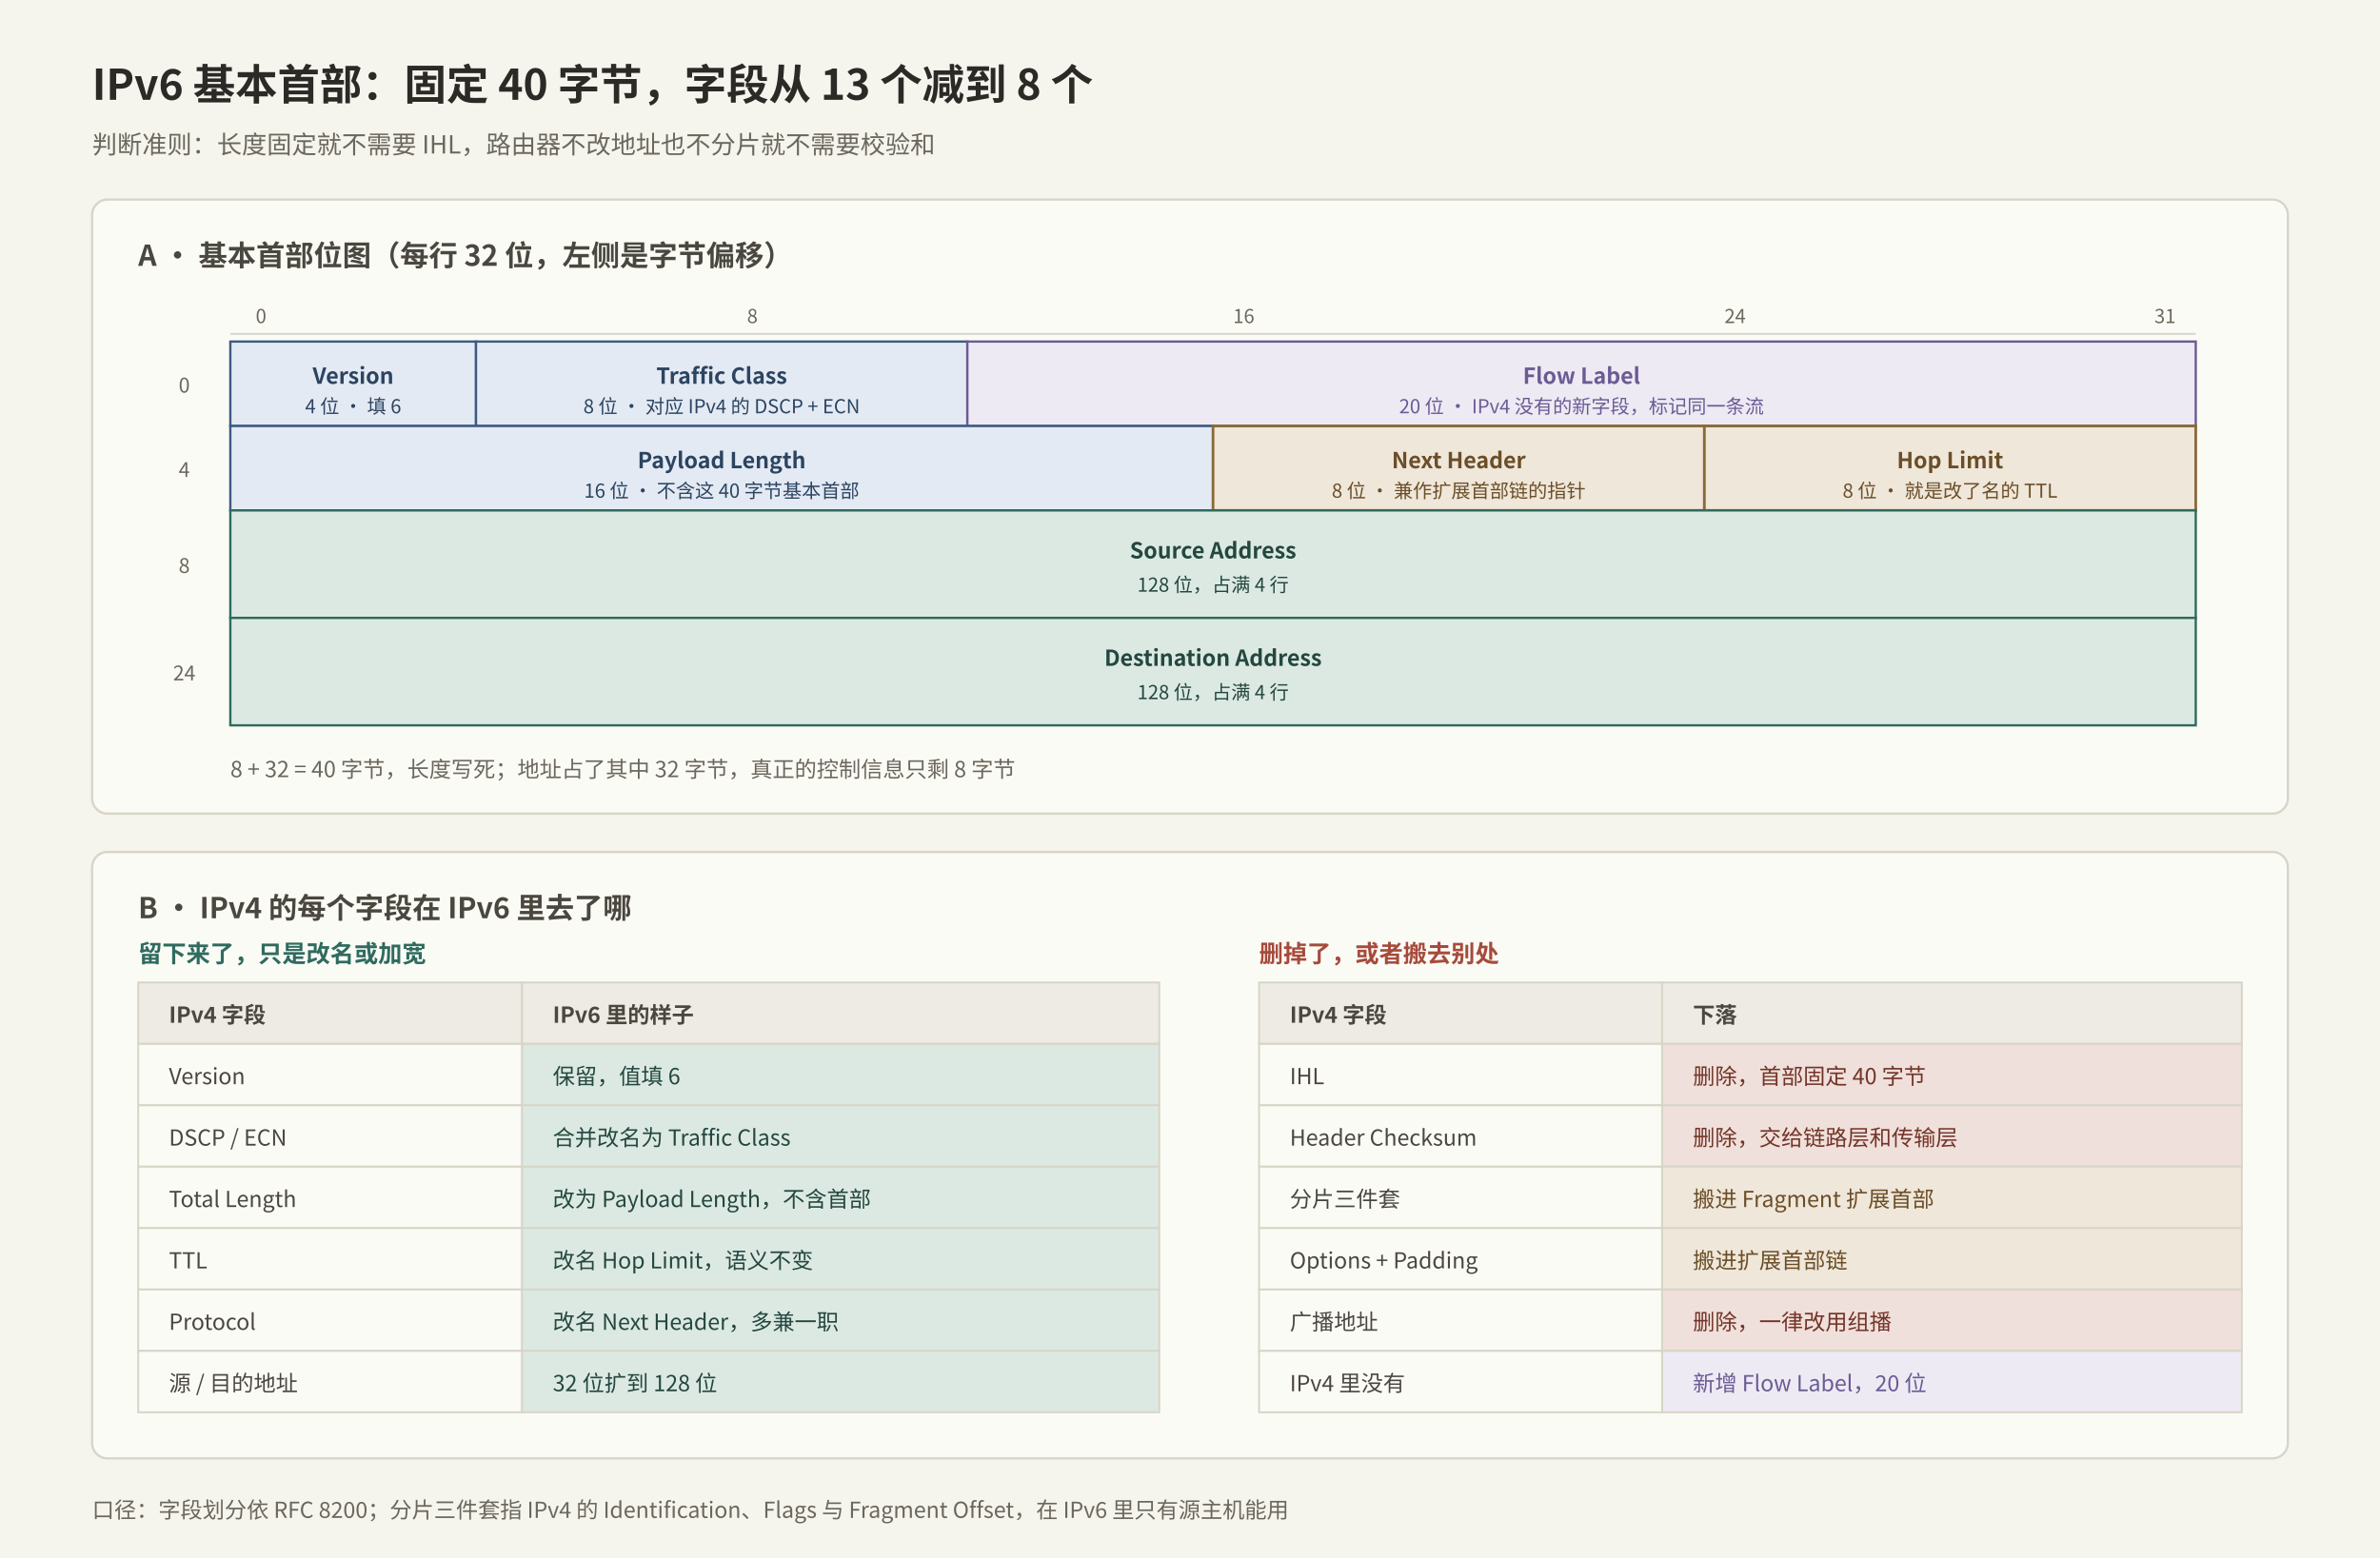
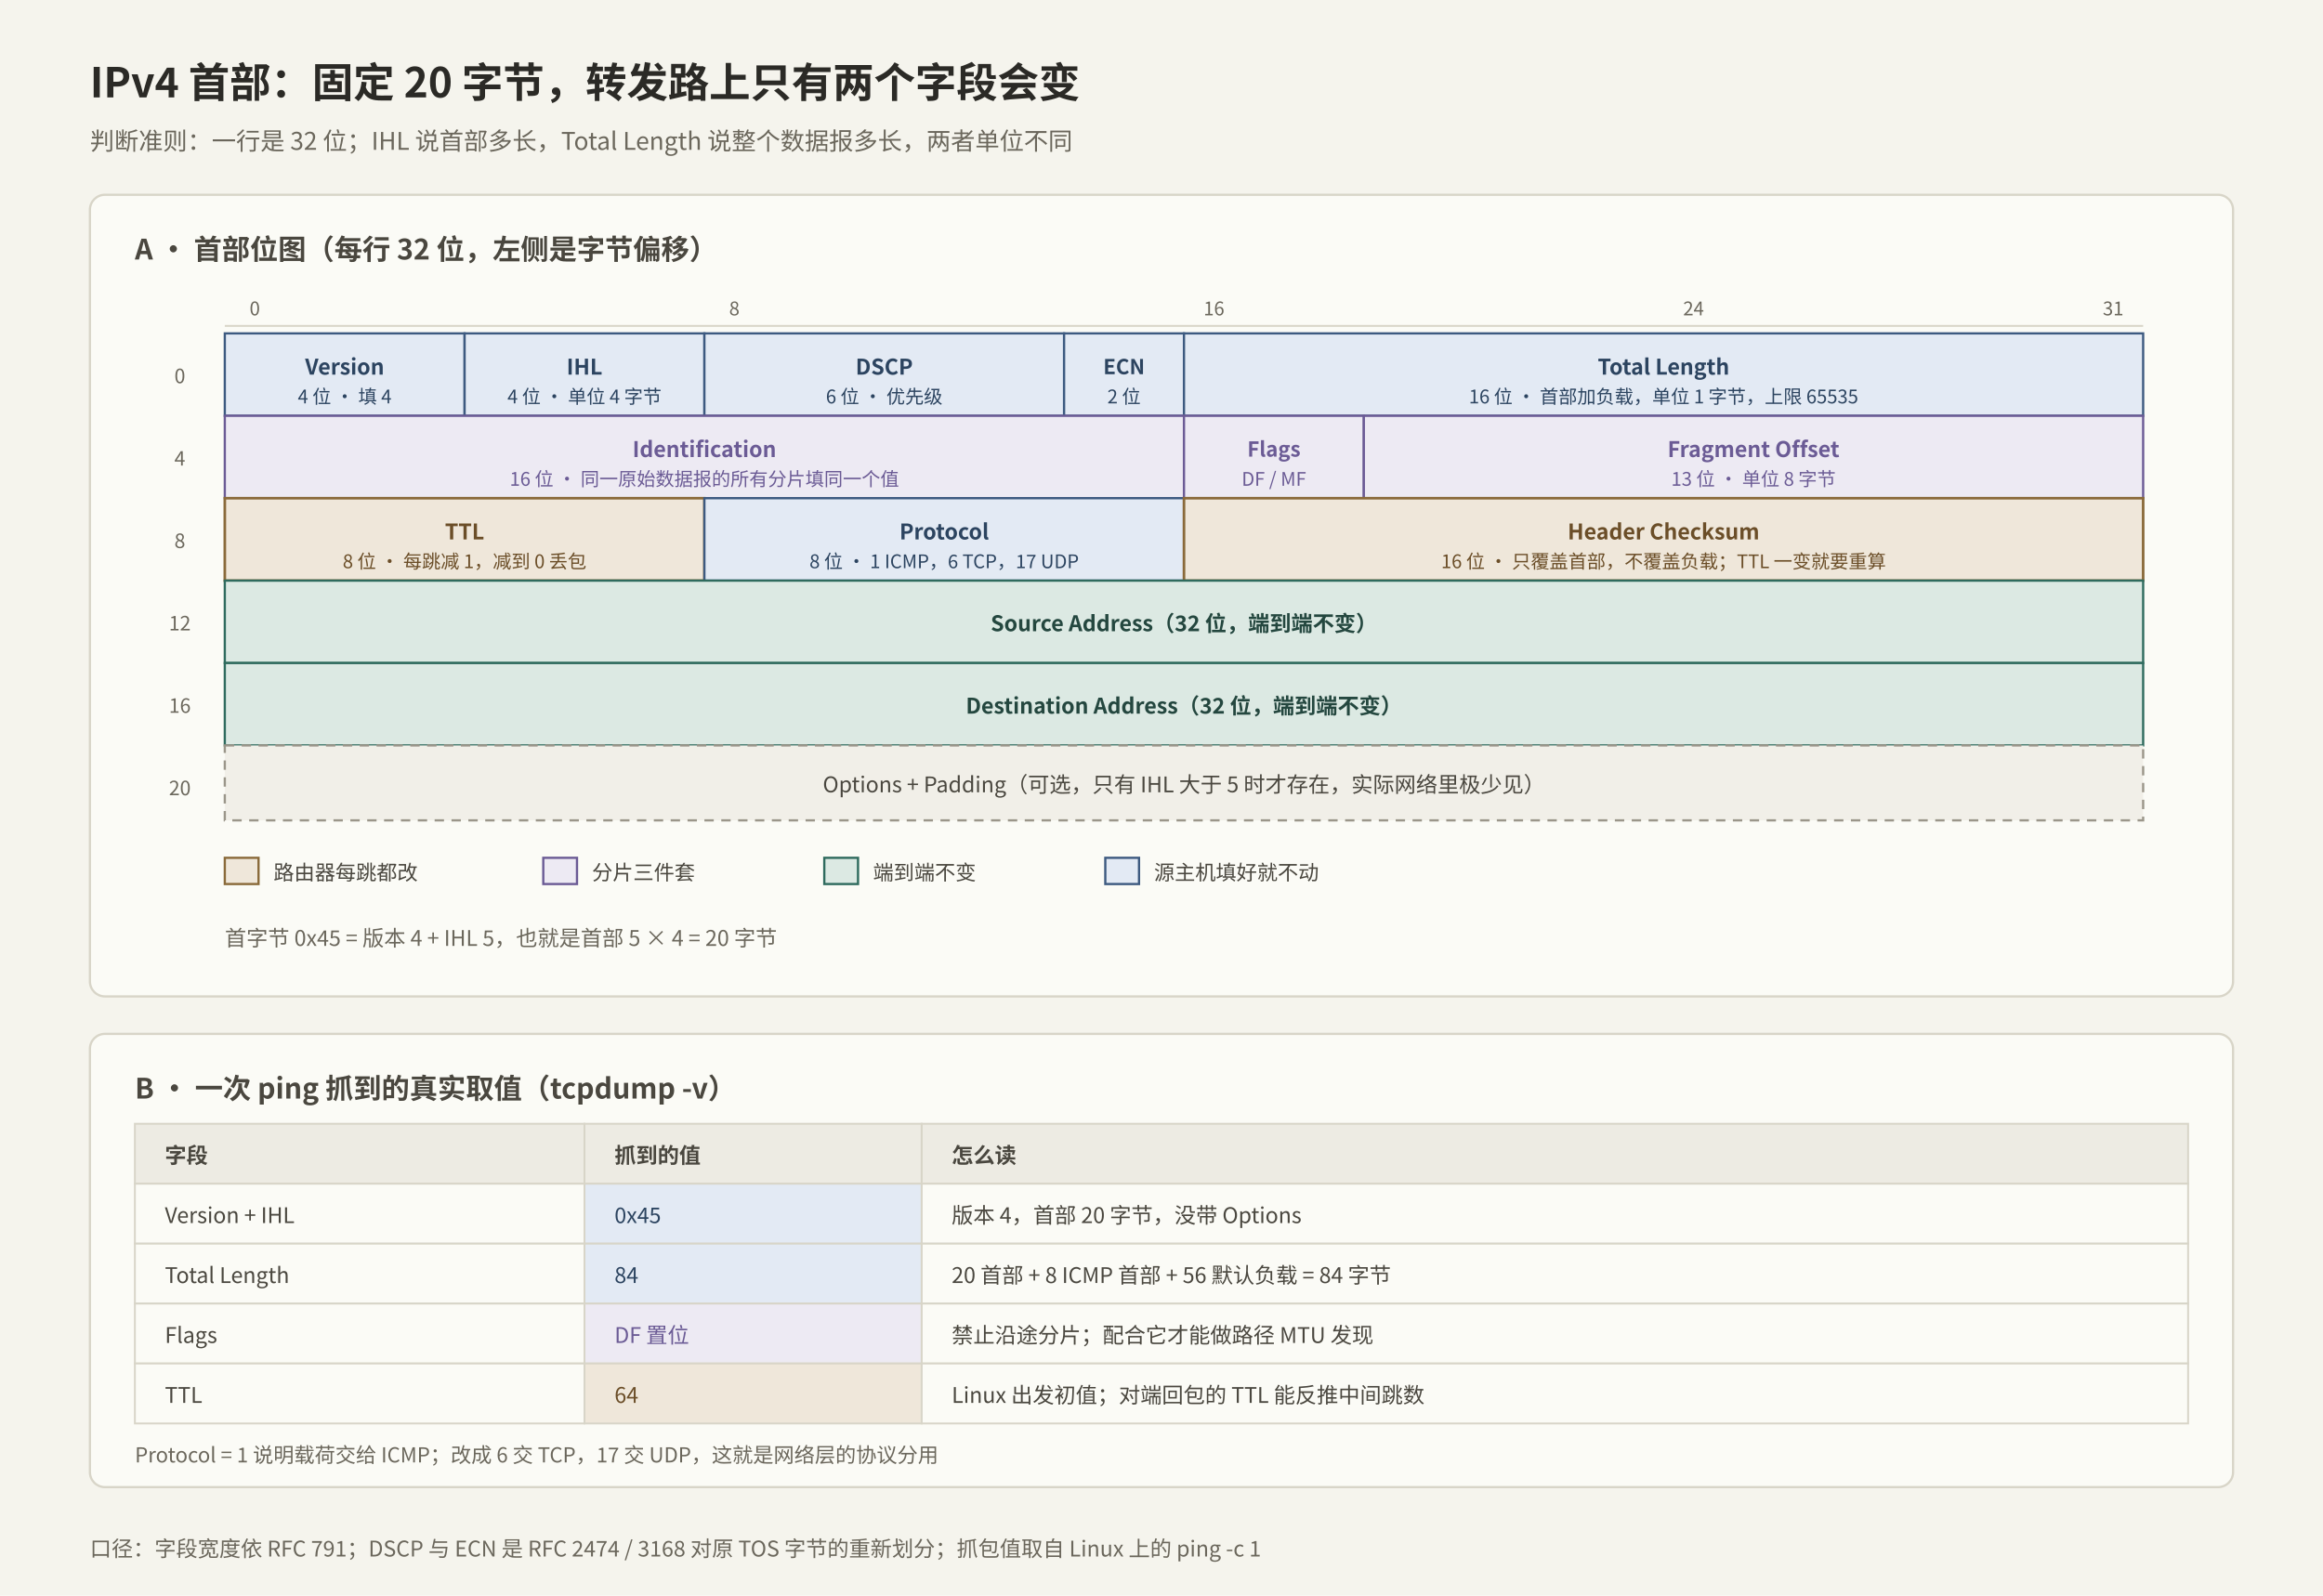
- <svg xmlns="http://www.w3.org/2000/svg" viewBox="0 0 1240 812" font-family="'PingFang SC','Hiragino Sans GB','Microsoft YaHei','Noto Sans CJK SC',sans-serif">
-   <rect x="0" y="0" width="1240" height="812" fill="rgb(245, 244, 237)" />
-   <text x="48" y="52" font-size="22" font-weight="700" fill="#2B2A26">IPv6 基本首部：固定 40 字节，字段从 13 个减到 8 个</text>
-   <text x="48" y="80" font-size="13" fill="#6B675C">判断准则：长度固定就不需要 IHL，路由器不改地址也不分片就不需要校验和</text>
-   <rect x="48" y="104" width="1144" height="320" rx="8" fill="#FBFBF6" stroke="#D8D5C8" stroke-width="1.2" />
-   <text x="72" y="132" font-size="15" font-weight="700" fill="#4A473F" dominant-baseline="central">A · 基本首部位图（每行 32 位，左侧是字节偏移）</text>
+ <svg xmlns="http://www.w3.org/2000/svg" viewBox="0 0 1240 852" font-family="'PingFang SC','Hiragino Sans GB','Microsoft YaHei','Noto Sans CJK SC',sans-serif">
+   <defs>
+     <marker id="arr" viewBox="0 0 10 10" refX="8.5" refY="5" markerWidth="7" markerHeight="7" orient="auto-start-reverse">
+       <path d="M0,0 L10,5 L0,10 z" fill="#5A564B" />
+     </marker>
+   </defs>
+   <rect x="0" y="0" width="1240" height="852" fill="rgb(245, 244, 237)" />
+   <text x="48" y="52" font-size="22" font-weight="700" fill="#2B2A26">IPv4 首部：固定 20 字节，转发路上只有两个字段会变</text>
+   <text x="48" y="80" font-size="13" fill="#6B675C">判断准则：一行是 32 位；IHL 说首部多长，Total Length 说整个数据报多长，两者单位不同</text>
+   <rect x="48" y="104" width="1144" height="428" rx="8" fill="#FBFBF6" stroke="#D8D5C8" stroke-width="1.2" />
+   <text x="72" y="132" font-size="15" font-weight="700" fill="#4A473F" dominant-baseline="central">A · 首部位图（每行 32 位，左侧是字节偏移）</text>
  <text x="136" y="164" font-size="10" fill="#6B675C" text-anchor="middle" dominant-baseline="central">0</text>
  <text x="392" y="164" font-size="10" fill="#6B675C" text-anchor="middle" dominant-baseline="central">8</text>
  <text x="648" y="164" font-size="10" fill="#6B675C" text-anchor="middle" dominant-baseline="central">16</text>
  <text x="904" y="164" font-size="10" fill="#6B675C" text-anchor="middle" dominant-baseline="central">24</text>
  <text x="1128" y="164" font-size="10" fill="#6B675C" text-anchor="middle" dominant-baseline="central">31</text>
  <line x1="120" y1="174" x2="1144" y2="174" stroke="#D8D5C8" stroke-width="1" />
  <text x="96" y="200" font-size="10.5" fill="#6B675C" text-anchor="middle" dominant-baseline="central">0</text>
  <rect x="120" y="178" width="128" height="44" fill="#E3EAF4" stroke="#3D5A80" stroke-width="1.2" />
  <text x="184" y="195" font-size="11.5" font-weight="700" fill="#2C4460" text-anchor="middle" dominant-baseline="central">Version</text>
-   <text x="184" y="211" font-size="10" fill="#2C4460" text-anchor="middle" dominant-baseline="central">4 位 · 填 6</text>
-   <rect x="248" y="178" width="256" height="44" fill="#E3EAF4" stroke="#3D5A80" stroke-width="1.2" />
-   <text x="376" y="195" font-size="11.5" font-weight="700" fill="#2C4460" text-anchor="middle" dominant-baseline="central">Traffic Class</text>
-   <text x="376" y="211" font-size="10" fill="#2C4460" text-anchor="middle" dominant-baseline="central">8 位 · 对应 IPv4 的 DSCP + ECN</text>
-   <rect x="504" y="178" width="640" height="44" fill="#EDEAF3" stroke="#6B5B95" stroke-width="1.2" />
-   <text x="824" y="195" font-size="11.5" font-weight="700" fill="#6B5B95" text-anchor="middle" dominant-baseline="central">Flow Label</text>
-   <text x="824" y="211" font-size="10" fill="#6B5B95" text-anchor="middle" dominant-baseline="central">20 位 · IPv4 没有的新字段，标记同一条流</text>
+   <text x="184" y="211" font-size="10" fill="#2C4460" text-anchor="middle" dominant-baseline="central">4 位 · 填 4</text>
+   <rect x="248" y="178" width="128" height="44" fill="#E3EAF4" stroke="#3D5A80" stroke-width="1.2" />
+   <text x="312" y="195" font-size="11.5" font-weight="700" fill="#2C4460" text-anchor="middle" dominant-baseline="central">IHL</text>
+   <text x="312" y="211" font-size="10" fill="#2C4460" text-anchor="middle" dominant-baseline="central">4 位 · 单位 4 字节</text>
+   <rect x="376" y="178" width="192" height="44" fill="#E3EAF4" stroke="#3D5A80" stroke-width="1.2" />
+   <text x="472" y="195" font-size="11.5" font-weight="700" fill="#2C4460" text-anchor="middle" dominant-baseline="central">DSCP</text>
+   <text x="472" y="211" font-size="10" fill="#2C4460" text-anchor="middle" dominant-baseline="central">6 位 · 优先级</text>
+   <rect x="568" y="178" width="64" height="44" fill="#E3EAF4" stroke="#3D5A80" stroke-width="1.2" />
+   <text x="600" y="195" font-size="11" font-weight="700" fill="#2C4460" text-anchor="middle" dominant-baseline="central">ECN</text>
+   <text x="600" y="211" font-size="10" fill="#2C4460" text-anchor="middle" dominant-baseline="central">2 位</text>
+   <rect x="632" y="178" width="512" height="44" fill="#E3EAF4" stroke="#3D5A80" stroke-width="1.2" />
+   <text x="888" y="195" font-size="11.5" font-weight="700" fill="#2C4460" text-anchor="middle" dominant-baseline="central">Total Length</text>
+   <text x="888" y="211" font-size="10" fill="#2C4460" text-anchor="middle" dominant-baseline="central">16 位 · 首部加负载，单位 1 字节，上限 65535</text>
  <text x="96" y="244" font-size="10.5" fill="#6B675C" text-anchor="middle" dominant-baseline="central">4</text>
-   <rect x="120" y="222" width="512" height="44" fill="#E3EAF4" stroke="#3D5A80" stroke-width="1.2" />
-   <text x="376" y="239" font-size="11.5" font-weight="700" fill="#2C4460" text-anchor="middle" dominant-baseline="central">Payload Length</text>
-   <text x="376" y="255" font-size="10" fill="#2C4460" text-anchor="middle" dominant-baseline="central">16 位 · 不含这 40 字节基本首部</text>
-   <rect x="632" y="222" width="256" height="44" fill="#EFE7DA" stroke="#8A6A3A" stroke-width="1.4" />
-   <text x="760" y="239" font-size="11.5" font-weight="700" fill="#6B4E28" text-anchor="middle" dominant-baseline="central">Next Header</text>
-   <text x="760" y="255" font-size="10" fill="#6B4E28" text-anchor="middle" dominant-baseline="central">8 位 · 兼作扩展首部链的指针</text>
-   <rect x="888" y="222" width="256" height="44" fill="#EFE7DA" stroke="#8A6A3A" stroke-width="1.4" />
-   <text x="1016" y="239" font-size="11.5" font-weight="700" fill="#6B4E28" text-anchor="middle" dominant-baseline="central">Hop Limit</text>
-   <text x="1016" y="255" font-size="10" fill="#6B4E28" text-anchor="middle" dominant-baseline="central">8 位 · 就是改了名的 TTL</text>
-   <text x="96" y="294" font-size="10.5" fill="#6B675C" text-anchor="middle" dominant-baseline="central">8</text>
-   <rect x="120" y="266" width="1024" height="56" fill="#DCE9E3" stroke="#2F6B5E" stroke-width="1.2" />
-   <text x="632" y="286" font-size="11.5" font-weight="700" fill="#24473F" text-anchor="middle" dominant-baseline="central">Source Address</text>
-   <text x="632" y="304" font-size="10" fill="#24473F" text-anchor="middle" dominant-baseline="central">128 位，占满 4 行</text>
-   <text x="96" y="350" font-size="10.5" fill="#6B675C" text-anchor="middle" dominant-baseline="central">24</text>
-   <rect x="120" y="322" width="1024" height="56" fill="#DCE9E3" stroke="#2F6B5E" stroke-width="1.2" />
-   <text x="632" y="342" font-size="11.5" font-weight="700" fill="#24473F" text-anchor="middle" dominant-baseline="central">Destination Address</text>
-   <text x="632" y="360" font-size="10" fill="#24473F" text-anchor="middle" dominant-baseline="central">128 位，占满 4 行</text>
-   <text x="120" y="400" font-size="11.5" fill="#6B675C" dominant-baseline="central">8 + 32 = 40 字节，长度写死；地址占了其中 32 字节，真正的控制信息只剩 8 字节</text>
-   <rect x="48" y="444" width="1144" height="316" rx="8" fill="#FBFBF6" stroke="#D8D5C8" stroke-width="1.2" />
-   <text x="72" y="472" font-size="15" font-weight="700" fill="#4A473F" dominant-baseline="central">B · IPv4 的每个字段在 IPv6 里去了哪</text>
-   <text x="72" y="496" font-size="12.5" font-weight="700" fill="#2F6B5E" dominant-baseline="central">留下来了，只是改名或加宽</text>
-   <text x="656" y="496" font-size="12.5" font-weight="700" fill="#A64B3C" dominant-baseline="central">删掉了，或者搬去别处</text>
-   <rect x="72" y="512" width="200" height="32" fill="#EDEBE3" stroke="#D8D5C8" stroke-width="1" />
-   <rect x="272" y="512" width="332" height="32" fill="#EDEBE3" stroke="#D8D5C8" stroke-width="1" />
-   <text x="88" y="528" font-size="11.5" font-weight="700" fill="#4A473F" dominant-baseline="central">IPv4 字段</text>
-   <text x="288" y="528" font-size="11.5" font-weight="700" fill="#4A473F" dominant-baseline="central">IPv6 里的样子</text>
-   <rect x="72" y="544" width="200" height="32" fill="#FBFBF6" stroke="#D8D5C8" stroke-width="1" />
-   <rect x="272" y="544" width="332" height="32" fill="#DCE9E3" stroke="#D8D5C8" stroke-width="1" />
-   <text x="88" y="560" font-size="11.5" fill="#4A473F" dominant-baseline="central">Version</text>
-   <text x="288" y="560" font-size="11.5" fill="#24473F" dominant-baseline="central">保留，值填 6</text>
-   <rect x="72" y="576" width="200" height="32" fill="#FBFBF6" stroke="#D8D5C8" stroke-width="1" />
-   <rect x="272" y="576" width="332" height="32" fill="#DCE9E3" stroke="#D8D5C8" stroke-width="1" />
-   <text x="88" y="592" font-size="11.5" fill="#4A473F" dominant-baseline="central">DSCP / ECN</text>
-   <text x="288" y="592" font-size="11.5" fill="#24473F" dominant-baseline="central">合并改名为 Traffic Class</text>
-   <rect x="72" y="608" width="200" height="32" fill="#FBFBF6" stroke="#D8D5C8" stroke-width="1" />
-   <rect x="272" y="608" width="332" height="32" fill="#DCE9E3" stroke="#D8D5C8" stroke-width="1" />
-   <text x="88" y="624" font-size="11.5" fill="#4A473F" dominant-baseline="central">Total Length</text>
-   <text x="288" y="624" font-size="11.5" fill="#24473F" dominant-baseline="central">改为 Payload Length，不含首部</text>
-   <rect x="72" y="640" width="200" height="32" fill="#FBFBF6" stroke="#D8D5C8" stroke-width="1" />
-   <rect x="272" y="640" width="332" height="32" fill="#DCE9E3" stroke="#D8D5C8" stroke-width="1" />
-   <text x="88" y="656" font-size="11.5" fill="#4A473F" dominant-baseline="central">TTL</text>
-   <text x="288" y="656" font-size="11.5" fill="#24473F" dominant-baseline="central">改名 Hop Limit，语义不变</text>
-   <rect x="72" y="672" width="200" height="32" fill="#FBFBF6" stroke="#D8D5C8" stroke-width="1" />
-   <rect x="272" y="672" width="332" height="32" fill="#DCE9E3" stroke="#D8D5C8" stroke-width="1" />
-   <text x="88" y="688" font-size="11.5" fill="#4A473F" dominant-baseline="central">Protocol</text>
-   <text x="288" y="688" font-size="11.5" fill="#24473F" dominant-baseline="central">改名 Next Header，多兼一职</text>
-   <rect x="72" y="704" width="200" height="32" fill="#FBFBF6" stroke="#D8D5C8" stroke-width="1" />
-   <rect x="272" y="704" width="332" height="32" fill="#DCE9E3" stroke="#D8D5C8" stroke-width="1" />
-   <text x="88" y="720" font-size="11.5" fill="#4A473F" dominant-baseline="central">源 / 目的地址</text>
-   <text x="288" y="720" font-size="11.5" fill="#24473F" dominant-baseline="central">32 位扩到 128 位</text>
-   <rect x="656" y="512" width="210" height="32" fill="#EDEBE3" stroke="#D8D5C8" stroke-width="1" />
-   <rect x="866" y="512" width="302" height="32" fill="#EDEBE3" stroke="#D8D5C8" stroke-width="1" />
-   <text x="672" y="528" font-size="11.5" font-weight="700" fill="#4A473F" dominant-baseline="central">IPv4 字段</text>
-   <text x="882" y="528" font-size="11.5" font-weight="700" fill="#4A473F" dominant-baseline="central">下落</text>
-   <rect x="656" y="544" width="210" height="32" fill="#FBFBF6" stroke="#D8D5C8" stroke-width="1" />
-   <rect x="866" y="544" width="302" height="32" fill="#F0E0DB" stroke="#D8D5C8" stroke-width="1" />
-   <text x="672" y="560" font-size="11.5" fill="#4A473F" dominant-baseline="central">IHL</text>
-   <text x="882" y="560" font-size="11.5" fill="#733428" dominant-baseline="central">删除，首部固定 40 字节</text>
-   <rect x="656" y="576" width="210" height="32" fill="#FBFBF6" stroke="#D8D5C8" stroke-width="1" />
-   <rect x="866" y="576" width="302" height="32" fill="#F0E0DB" stroke="#D8D5C8" stroke-width="1" />
-   <text x="672" y="592" font-size="11.5" fill="#4A473F" dominant-baseline="central">Header Checksum</text>
-   <text x="882" y="592" font-size="11.5" fill="#733428" dominant-baseline="central">删除，交给链路层和传输层</text>
-   <rect x="656" y="608" width="210" height="32" fill="#FBFBF6" stroke="#D8D5C8" stroke-width="1" />
-   <rect x="866" y="608" width="302" height="32" fill="#EFE7DA" stroke="#D8D5C8" stroke-width="1" />
-   <text x="672" y="624" font-size="11.5" fill="#4A473F" dominant-baseline="central">分片三件套</text>
-   <text x="882" y="624" font-size="11.5" fill="#6B4E28" dominant-baseline="central">搬进 Fragment 扩展首部</text>
-   <rect x="656" y="640" width="210" height="32" fill="#FBFBF6" stroke="#D8D5C8" stroke-width="1" />
-   <rect x="866" y="640" width="302" height="32" fill="#EFE7DA" stroke="#D8D5C8" stroke-width="1" />
-   <text x="672" y="656" font-size="11.5" fill="#4A473F" dominant-baseline="central">Options + Padding</text>
-   <text x="882" y="656" font-size="11.5" fill="#6B4E28" dominant-baseline="central">搬进扩展首部链</text>
-   <rect x="656" y="672" width="210" height="32" fill="#FBFBF6" stroke="#D8D5C8" stroke-width="1" />
-   <rect x="866" y="672" width="302" height="32" fill="#F0E0DB" stroke="#D8D5C8" stroke-width="1" />
-   <text x="672" y="688" font-size="11.5" fill="#4A473F" dominant-baseline="central">广播地址</text>
-   <text x="882" y="688" font-size="11.5" fill="#733428" dominant-baseline="central">删除，一律改用组播</text>
-   <rect x="656" y="704" width="210" height="32" fill="#FBFBF6" stroke="#D8D5C8" stroke-width="1" />
-   <rect x="866" y="704" width="302" height="32" fill="#EDEAF3" stroke="#D8D5C8" stroke-width="1" />
-   <text x="672" y="720" font-size="11.5" fill="#4A473F" dominant-baseline="central">IPv4 里没有</text>
-   <text x="882" y="720" font-size="11.5" fill="#6B5B95" dominant-baseline="central">新增 Flow Label，20 位</text>
-   <text x="48" y="786" font-size="11.5" fill="#6B675C" dominant-baseline="central">口径：字段划分依 RFC 8200；分片三件套指 IPv4 的 Identification、Flags 与 Fragment Offset，在 IPv6 里只有源主机能用</text>
+   <rect x="120" y="222" width="512" height="44" fill="#EDEAF3" stroke="#6B5B95" stroke-width="1.2" />
+   <text x="376" y="239" font-size="11.5" font-weight="700" fill="#6B5B95" text-anchor="middle" dominant-baseline="central">Identification</text>
+   <text x="376" y="255" font-size="10" fill="#6B5B95" text-anchor="middle" dominant-baseline="central">16 位 · 同一原始数据报的所有分片填同一个值</text>
+   <rect x="632" y="222" width="96" height="44" fill="#EDEAF3" stroke="#6B5B95" stroke-width="1.2" />
+   <text x="680" y="239" font-size="11" font-weight="700" fill="#6B5B95" text-anchor="middle" dominant-baseline="central">Flags</text>
+   <text x="680" y="255" font-size="10" fill="#6B5B95" text-anchor="middle" dominant-baseline="central">DF / MF</text>
+   <rect x="728" y="222" width="416" height="44" fill="#EDEAF3" stroke="#6B5B95" stroke-width="1.2" />
+   <text x="936" y="239" font-size="11.5" font-weight="700" fill="#6B5B95" text-anchor="middle" dominant-baseline="central">Fragment Offset</text>
+   <text x="936" y="255" font-size="10" fill="#6B5B95" text-anchor="middle" dominant-baseline="central">13 位 · 单位 8 字节</text>
+   <text x="96" y="288" font-size="10.5" fill="#6B675C" text-anchor="middle" dominant-baseline="central">8</text>
+   <rect x="120" y="266" width="256" height="44" fill="#EFE7DA" stroke="#8A6A3A" stroke-width="1.4" />
+   <text x="248" y="283" font-size="11.5" font-weight="700" fill="#6B4E28" text-anchor="middle" dominant-baseline="central">TTL</text>
+   <text x="248" y="299" font-size="10" fill="#6B4E28" text-anchor="middle" dominant-baseline="central">8 位 · 每跳减 1，减到 0 丢包</text>
+   <rect x="376" y="266" width="256" height="44" fill="#E3EAF4" stroke="#3D5A80" stroke-width="1.2" />
+   <text x="504" y="283" font-size="11.5" font-weight="700" fill="#2C4460" text-anchor="middle" dominant-baseline="central">Protocol</text>
+   <text x="504" y="299" font-size="10" fill="#2C4460" text-anchor="middle" dominant-baseline="central">8 位 · 1 ICMP，6 TCP，17 UDP</text>
+   <rect x="632" y="266" width="512" height="44" fill="#EFE7DA" stroke="#8A6A3A" stroke-width="1.4" />
+   <text x="888" y="283" font-size="11.5" font-weight="700" fill="#6B4E28" text-anchor="middle" dominant-baseline="central">Header Checksum</text>
+   <text x="888" y="299" font-size="10" fill="#6B4E28" text-anchor="middle" dominant-baseline="central">16 位 · 只覆盖首部，不覆盖负载；TTL 一变就要重算</text>
+   <text x="96" y="332" font-size="10.5" fill="#6B675C" text-anchor="middle" dominant-baseline="central">12</text>
+   <rect x="120" y="310" width="1024" height="44" fill="#DCE9E3" stroke="#2F6B5E" stroke-width="1.2" />
+   <text x="632" y="332" font-size="11.5" font-weight="700" fill="#24473F" text-anchor="middle" dominant-baseline="central">Source Address（32 位，端到端不变）</text>
+   <text x="96" y="376" font-size="10.5" fill="#6B675C" text-anchor="middle" dominant-baseline="central">16</text>
+   <rect x="120" y="354" width="1024" height="44" fill="#DCE9E3" stroke="#2F6B5E" stroke-width="1.2" />
+   <text x="632" y="376" font-size="11.5" font-weight="700" fill="#24473F" text-anchor="middle" dominant-baseline="central">Destination Address（32 位，端到端不变）</text>
+   <text x="96" y="420" font-size="10.5" fill="#6B675C" text-anchor="middle" dominant-baseline="central">20</text>
+   <rect x="120" y="398" width="1024" height="40" fill="#F1EFE8" stroke="#9B968A" stroke-width="1.2" stroke-dasharray="5 4" />
+   <text x="632" y="418" font-size="11.5" fill="#4A473F" text-anchor="middle" dominant-baseline="central">Options + Padding（可选，只有 IHL 大于 5 时才存在，实际网络里极少见）</text>
+   <rect x="120" y="458" width="18" height="14" fill="#EFE7DA" stroke="#8A6A3A" stroke-width="1.2" />
+   <text x="146" y="465" font-size="11" fill="#4A473F" dominant-baseline="central">路由器每跳都改</text>
+   <rect x="290" y="458" width="18" height="14" fill="#EDEAF3" stroke="#6B5B95" stroke-width="1.2" />
+   <text x="316" y="465" font-size="11" fill="#4A473F" dominant-baseline="central">分片三件套</text>
+   <rect x="440" y="458" width="18" height="14" fill="#DCE9E3" stroke="#2F6B5E" stroke-width="1.2" />
+   <text x="466" y="465" font-size="11" fill="#4A473F" dominant-baseline="central">端到端不变</text>
+   <rect x="590" y="458" width="18" height="14" fill="#E3EAF4" stroke="#3D5A80" stroke-width="1.2" />
+   <text x="616" y="465" font-size="11" fill="#4A473F" dominant-baseline="central">源主机填好就不动</text>
+   <text x="120" y="500" font-size="11.5" fill="#6B675C" dominant-baseline="central">首字节 0x45 = 版本 4 + IHL 5，也就是首部 5 × 4 = 20 字节</text>
+   <rect x="48" y="552" width="1144" height="242" rx="8" fill="#FBFBF6" stroke="#D8D5C8" stroke-width="1.2" />
+   <text x="72" y="580" font-size="15" font-weight="700" fill="#4A473F" dominant-baseline="central">B · 一次 ping 抓到的真实取值（tcpdump -v）</text>
+   <rect x="72" y="600" width="240" height="32" fill="#EDEBE3" stroke="#D8D5C8" stroke-width="1" />
+   <rect x="312" y="600" width="180" height="32" fill="#EDEBE3" stroke="#D8D5C8" stroke-width="1" />
+   <rect x="492" y="600" width="676" height="32" fill="#EDEBE3" stroke="#D8D5C8" stroke-width="1" />
+   <text x="88" y="616" font-size="11.5" font-weight="700" fill="#4A473F" dominant-baseline="central">字段</text>
+   <text x="328" y="616" font-size="11.5" font-weight="700" fill="#4A473F" dominant-baseline="central">抓到的值</text>
+   <text x="508" y="616" font-size="11.5" font-weight="700" fill="#4A473F" dominant-baseline="central">怎么读</text>
+   <rect x="72" y="632" width="240" height="32" fill="#FBFBF6" stroke="#D8D5C8" stroke-width="1" />
+   <rect x="312" y="632" width="180" height="32" fill="#E3EAF4" stroke="#D8D5C8" stroke-width="1" />
+   <rect x="492" y="632" width="676" height="32" fill="#FBFBF6" stroke="#D8D5C8" stroke-width="1" />
+   <text x="88" y="648" font-size="11.5" fill="#4A473F" dominant-baseline="central">Version + IHL</text>
+   <text x="328" y="648" font-size="11.5" fill="#2C4460" dominant-baseline="central">0x45</text>
+   <text x="508" y="648" font-size="11.5" fill="#4A473F" dominant-baseline="central">版本 4，首部 20 字节，没带 Options</text>
+   <rect x="72" y="664" width="240" height="32" fill="#FBFBF6" stroke="#D8D5C8" stroke-width="1" />
+   <rect x="312" y="664" width="180" height="32" fill="#E3EAF4" stroke="#D8D5C8" stroke-width="1" />
+   <rect x="492" y="664" width="676" height="32" fill="#FBFBF6" stroke="#D8D5C8" stroke-width="1" />
+   <text x="88" y="680" font-size="11.5" fill="#4A473F" dominant-baseline="central">Total Length</text>
+   <text x="328" y="680" font-size="11.5" fill="#2C4460" dominant-baseline="central">84</text>
+   <text x="508" y="680" font-size="11.5" fill="#4A473F" dominant-baseline="central">20 首部 + 8 ICMP 首部 + 56 默认负载 = 84 字节</text>
+   <rect x="72" y="696" width="240" height="32" fill="#FBFBF6" stroke="#D8D5C8" stroke-width="1" />
+   <rect x="312" y="696" width="180" height="32" fill="#EDEAF3" stroke="#D8D5C8" stroke-width="1" />
+   <rect x="492" y="696" width="676" height="32" fill="#FBFBF6" stroke="#D8D5C8" stroke-width="1" />
+   <text x="88" y="712" font-size="11.5" fill="#4A473F" dominant-baseline="central">Flags</text>
+   <text x="328" y="712" font-size="11.5" fill="#6B5B95" dominant-baseline="central">DF 置位</text>
+   <text x="508" y="712" font-size="11.5" fill="#4A473F" dominant-baseline="central">禁止沿途分片；配合它才能做路径 MTU 发现</text>
+   <rect x="72" y="728" width="240" height="32" fill="#FBFBF6" stroke="#D8D5C8" stroke-width="1" />
+   <rect x="312" y="728" width="180" height="32" fill="#EFE7DA" stroke="#D8D5C8" stroke-width="1" />
+   <rect x="492" y="728" width="676" height="32" fill="#FBFBF6" stroke="#D8D5C8" stroke-width="1" />
+   <text x="88" y="744" font-size="11.5" fill="#4A473F" dominant-baseline="central">TTL</text>
+   <text x="328" y="744" font-size="11.5" fill="#6B4E28" dominant-baseline="central">64</text>
+   <text x="508" y="744" font-size="11.5" fill="#4A473F" dominant-baseline="central">Linux 出发初值；对端回包的 TTL 能反推中间跳数</text>
+   <text x="72" y="776" font-size="11" fill="#6B675C" dominant-baseline="central">Protocol = 1 说明载荷交给 ICMP；改成 6 交 TCP，17 交 UDP，这就是网络层的协议分用</text>
+   <text x="48" y="826" font-size="11.5" fill="#6B675C" dominant-baseline="central">口径：字段宽度依 RFC 791；DSCP 与 ECN 是 RFC 2474 / 3168 对原 TOS 字节的重新划分；抓包值取自 Linux 上的 ping -c 1</text>
</svg>
